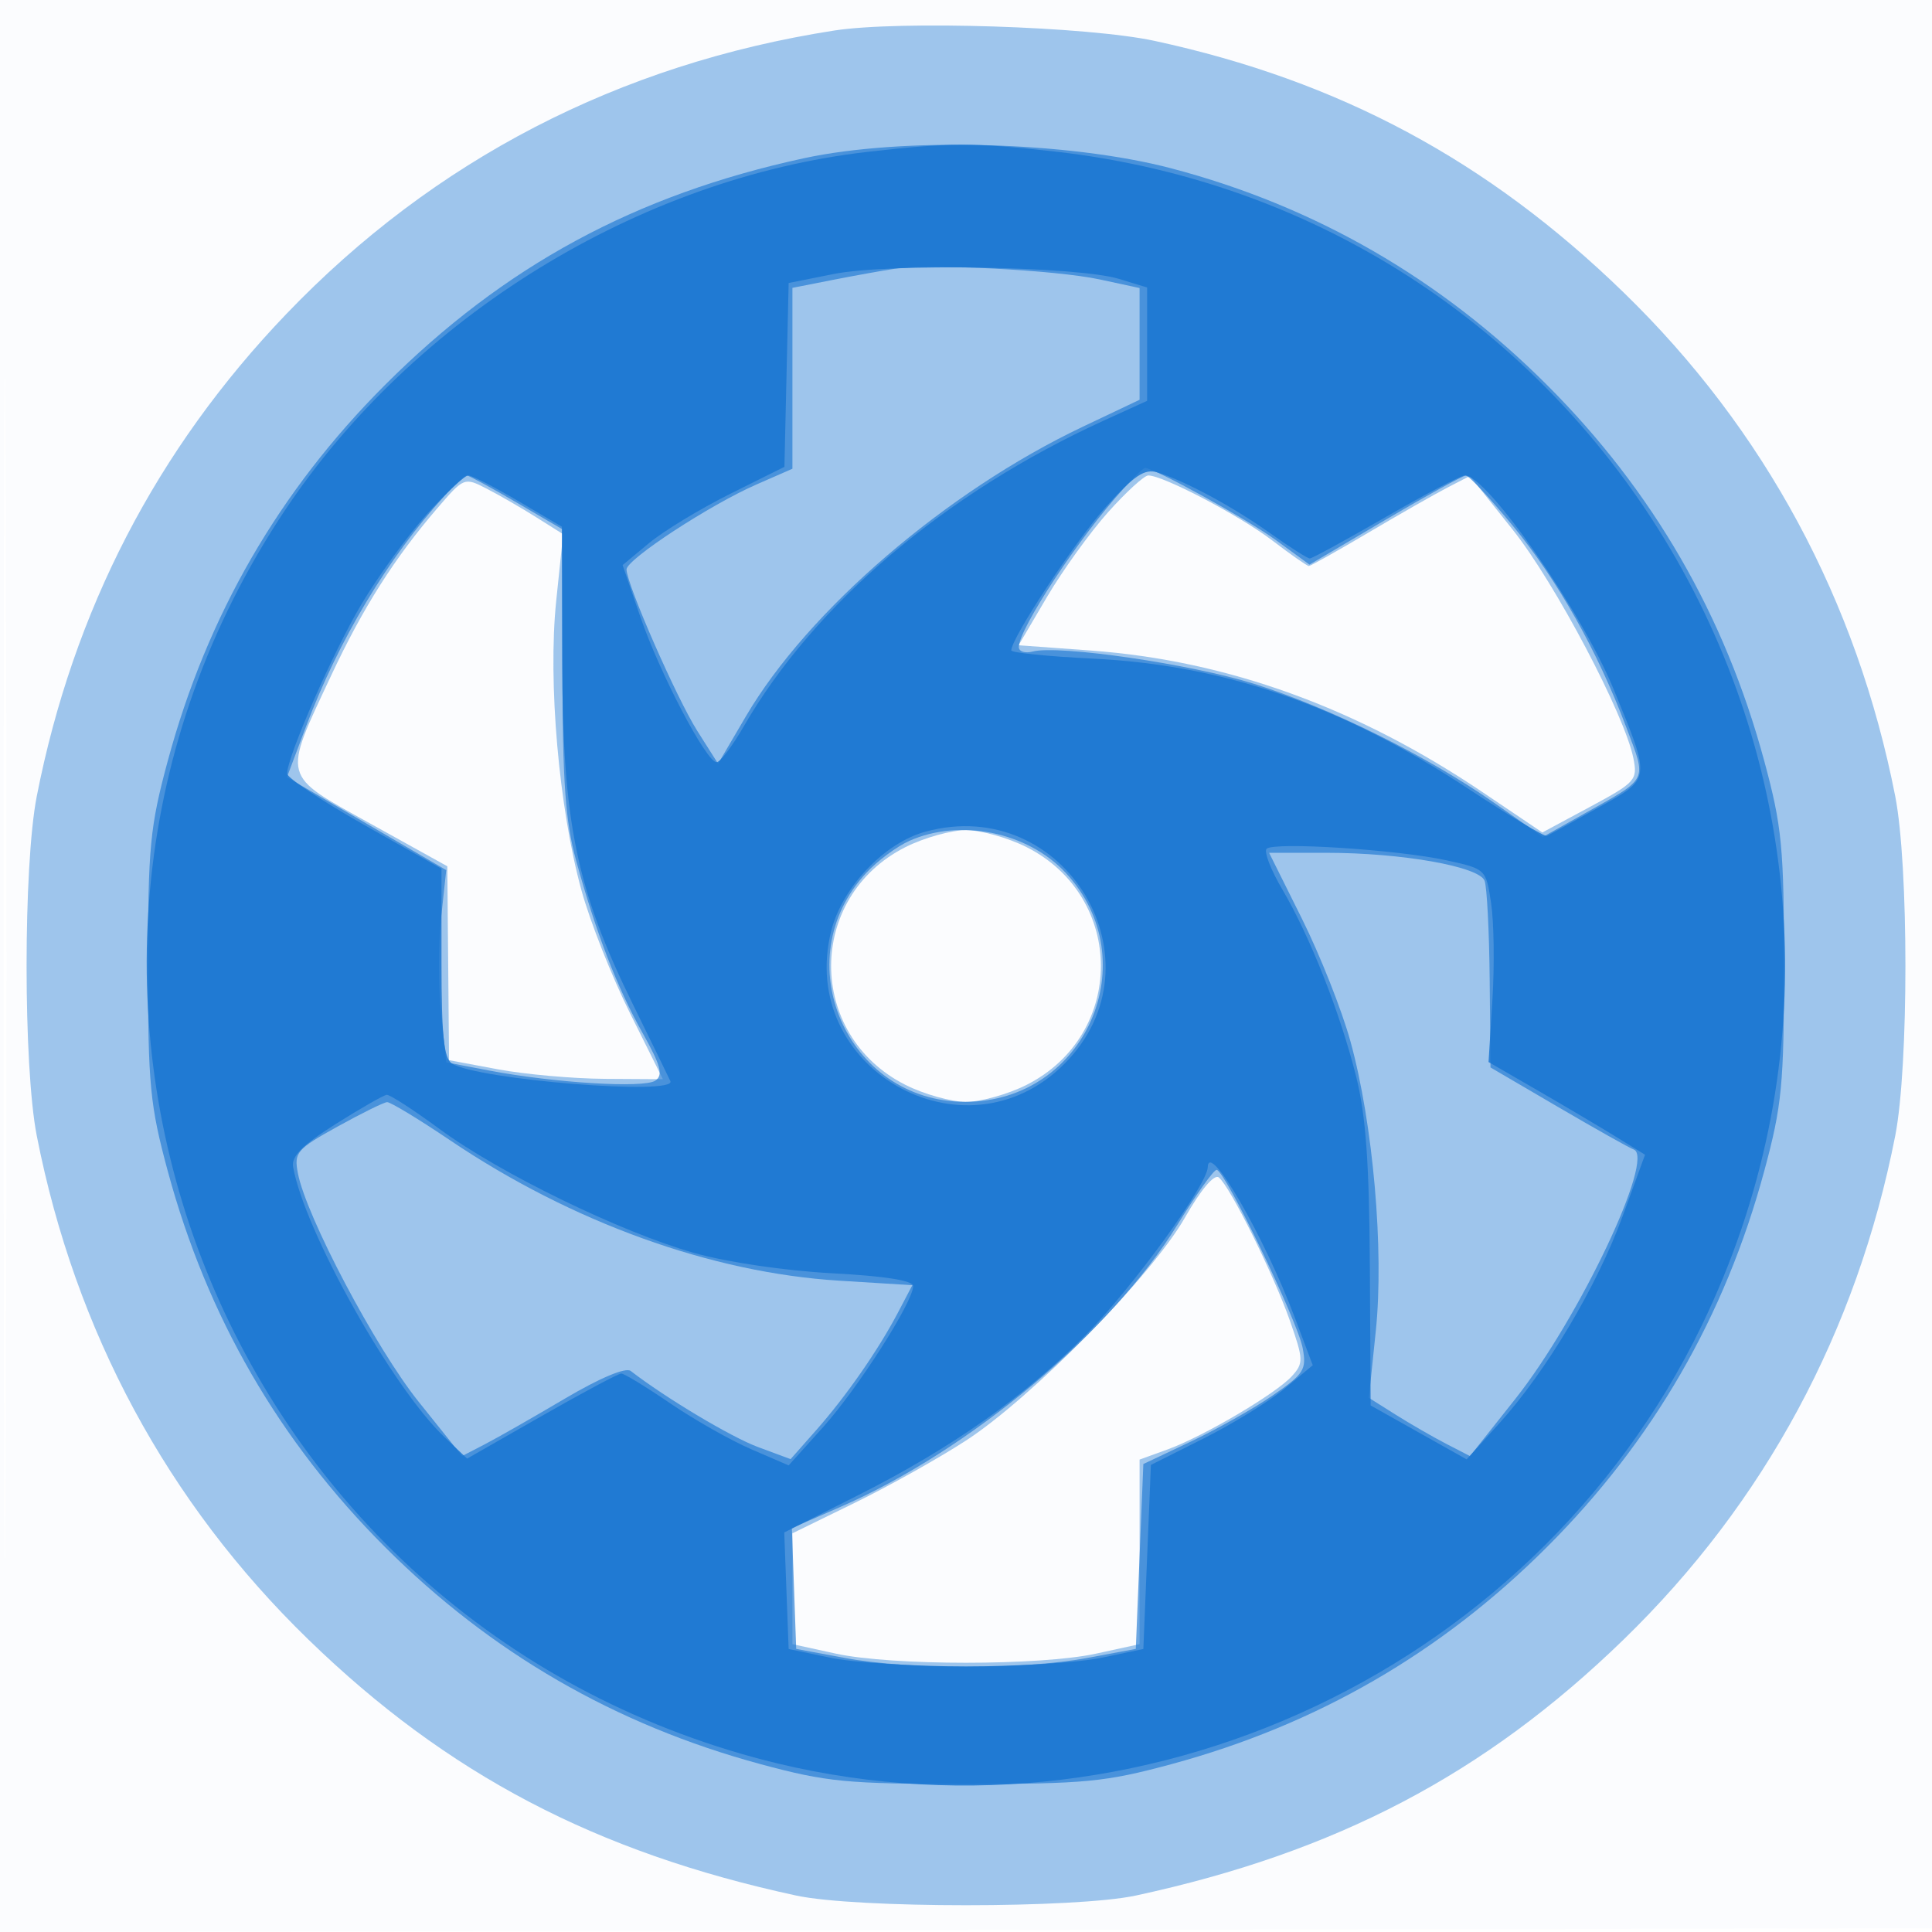
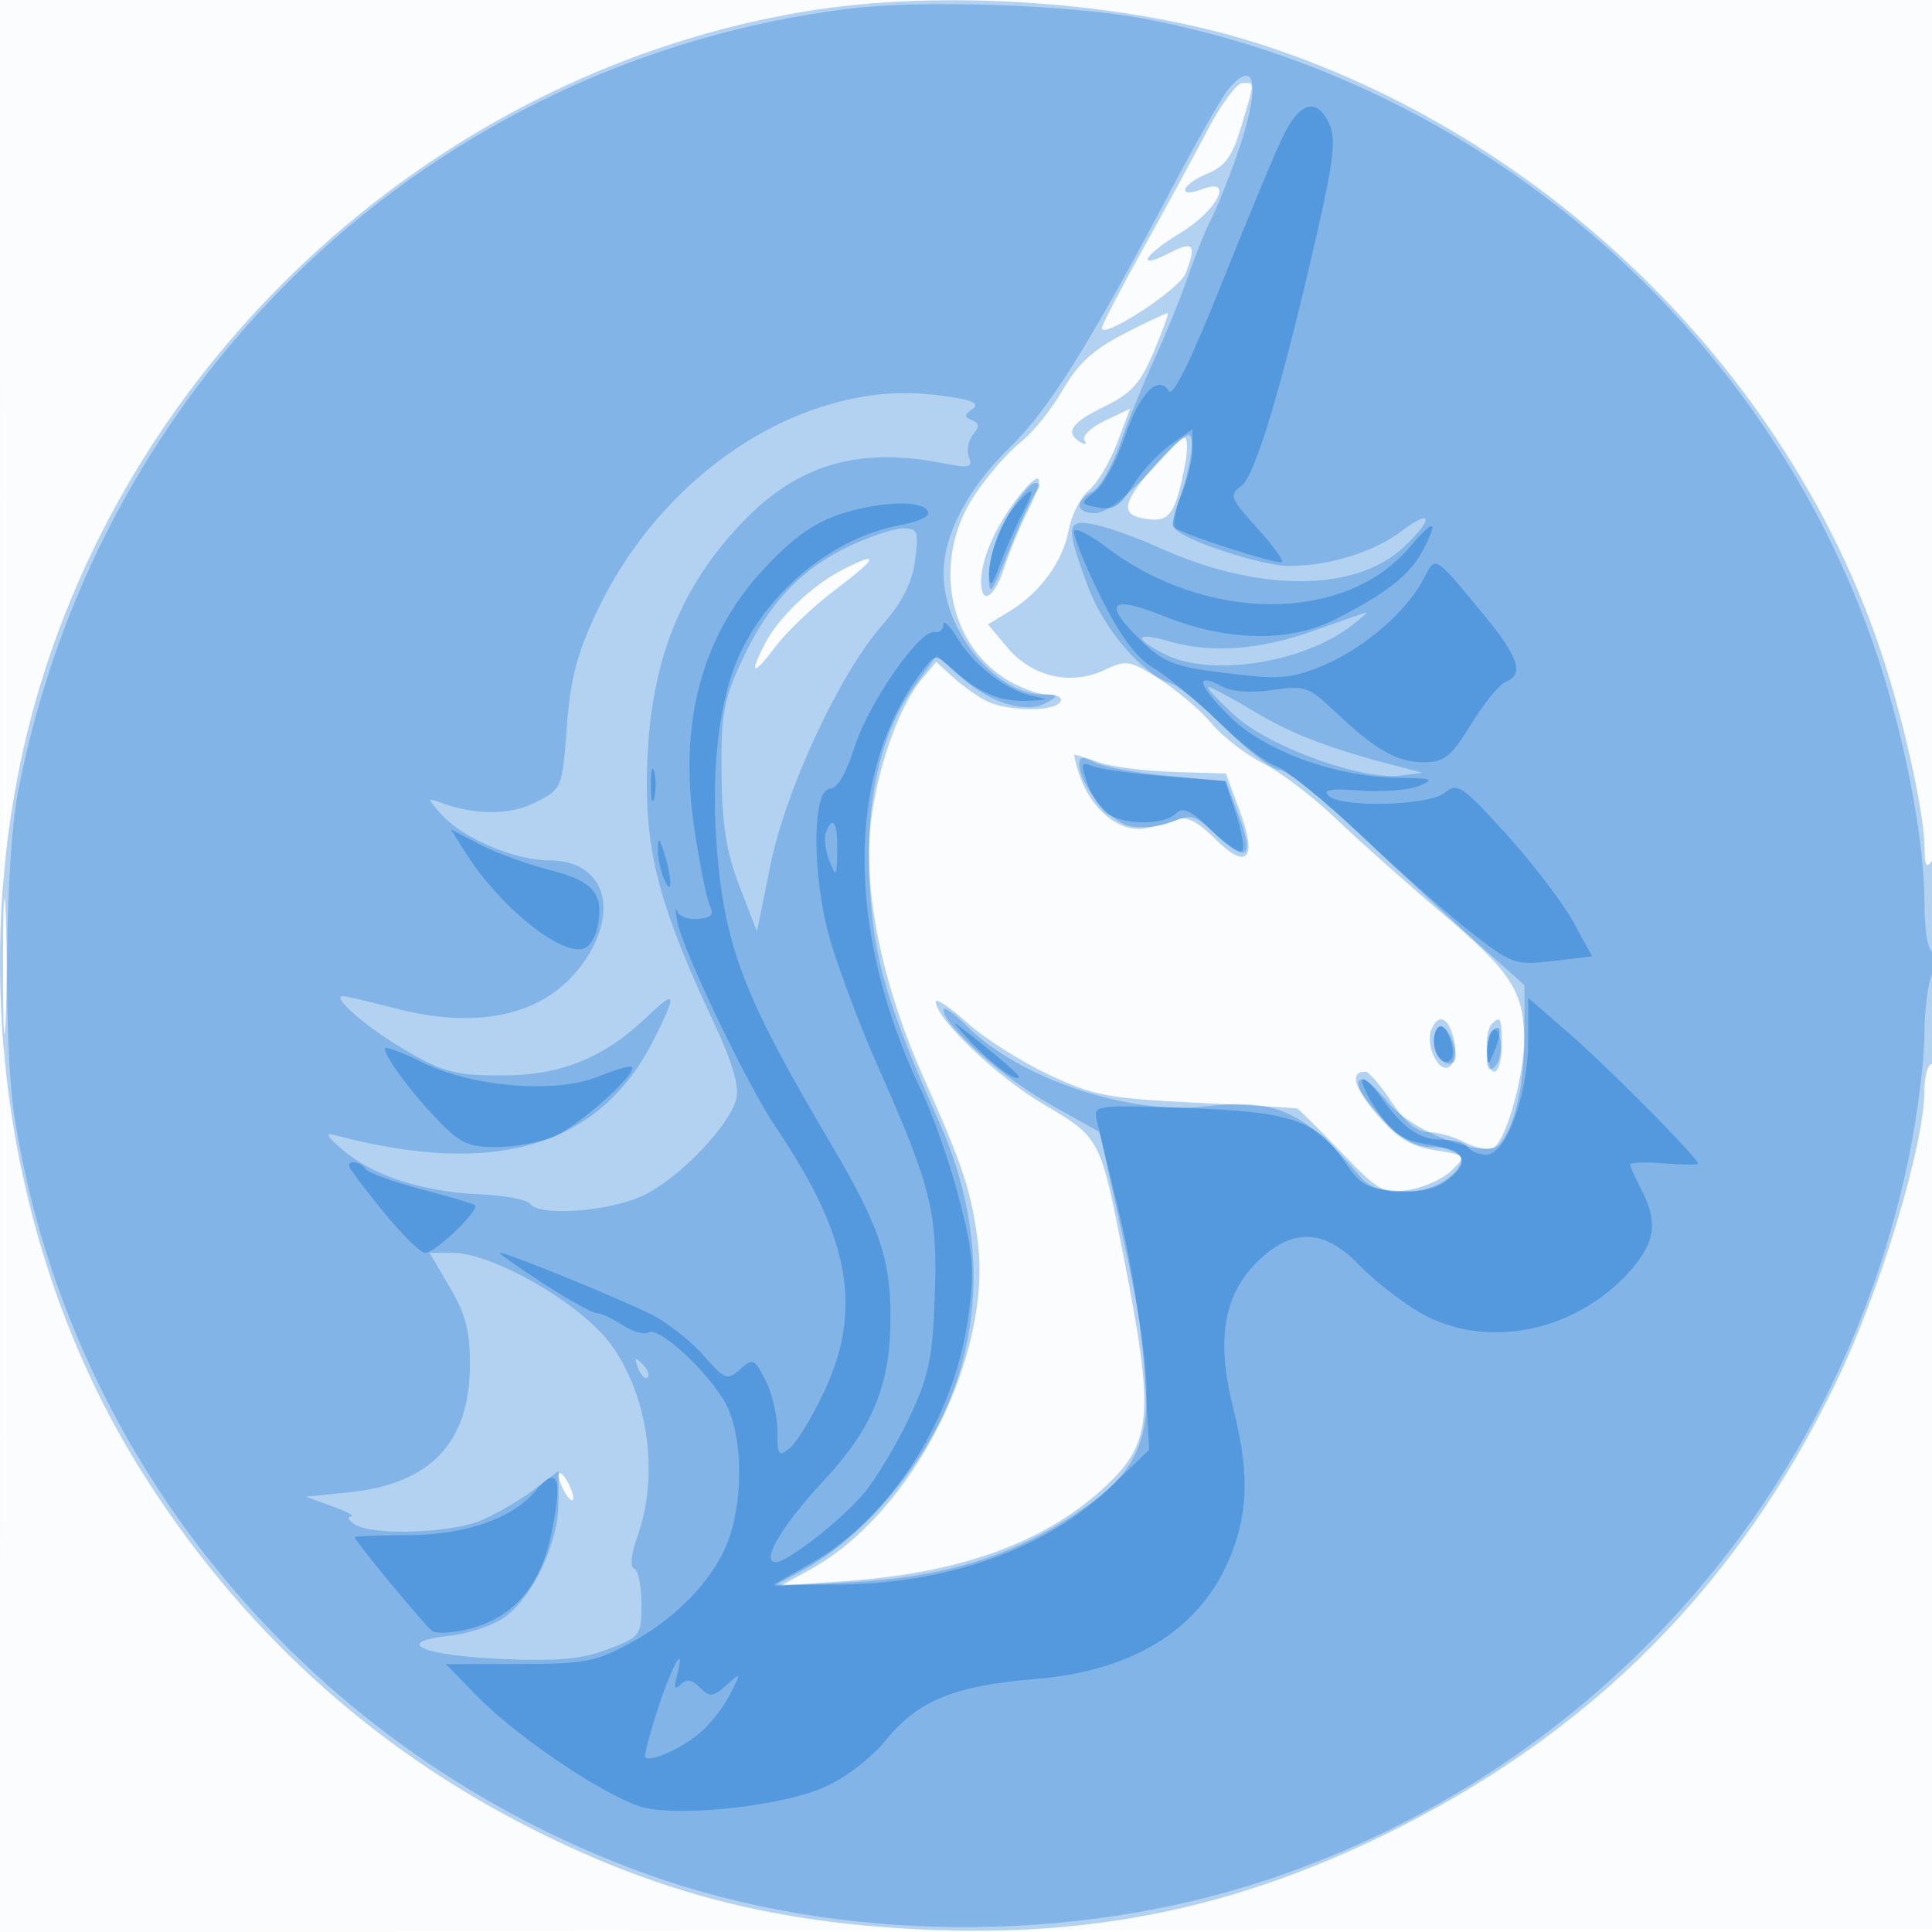
<svg xmlns="http://www.w3.org/2000/svg" width="256" height="256">
-   <path fill-opacity=".016" d="M0 128.004v128.004l128.25-.254 128.25-.254.254-127.75L257.008 0H0v128.004m.485.496c0 70.4.119 99.053.265 63.672.146-35.38.146-92.98 0-128C.604 29.153.485 58.1.485 128.5" fill="#1976D2" fill-rule="evenodd" />
-   <path fill-opacity=".414" d="M110.5 4.051C82.037 8.492 57.508 21.188 37.936 41.608 20.753 59.537 9.701 80.895 4.873 105.5c-1.801 9.181-1.801 35.819 0 45 5.086 25.923 17.318 48.612 35.98 66.739 18.375 17.848 38.091 28.197 64.647 33.931 7.912 1.708 37.088 1.708 45 0 26.556-5.734 46.272-16.083 64.647-33.931 18.662-18.127 30.894-40.816 35.98-66.739 1.801-9.181 1.801-35.819 0-45-5.086-25.923-17.318-48.612-35.98-66.739-18.016-17.5-37.679-28.049-62.147-33.342-8.851-1.915-33.839-2.719-42.5-1.368M57.937 67.355c-5.675 6.602-9.848 13.179-14.046 22.136-6.475 13.818-6.675 13.065 5.205 19.652l10.177 5.643.114 12.846.113 12.847 6.5 1.214c3.575.667 9.951 1.235 14.169 1.26l7.669.047-4.359-8.75c-2.397-4.812-5.289-12.125-6.425-16.25-2.998-10.886-4.465-27.659-3.355-38.358l.919-8.858-3.559-2.242c-1.957-1.233-4.909-2.936-6.559-3.786-2.978-1.534-3.026-1.515-6.563 2.599m88.906.496c-2.389 2.669-6.038 7.731-8.111 11.25l-3.767 6.399 9.58.7c18.028 1.316 35.321 7.575 51.975 18.814l7.848 5.295 6.334-3.404c6.009-3.23 6.304-3.56 5.738-6.405-1.147-5.77-10.374-23.254-15.998-30.312l-5.672-7.12-3.002 1.552c-1.651.854-6.361 3.538-10.467 5.966-4.107 2.428-7.65 4.414-7.875 4.414-.225 0-2.416-1.532-4.869-3.404-4.319-3.297-14.43-8.596-16.402-8.596-.533 0-2.924 2.183-5.312 4.851M119.97 112.25c-13.123 6.629-13.123 24.871 0 31.5 2.45 1.238 6.063 2.25 8.03 2.25 1.967 0 5.58-1.012 8.03-2.25 13.123-6.629 13.123-24.871 0-31.5-2.45-1.237-6.063-2.25-8.03-2.25-1.967 0-5.58 1.013-8.03 2.25M157 161.354c-4.352 7.642-20.272 23.85-29 29.524-3.575 2.325-10.213 6.041-14.75 8.26l-8.25 4.033V217.858l5.75 1.254c7.405 1.615 27.095 1.615 34.5 0l5.75-1.254v-24.456l3.648-1.32c4.794-1.733 14.437-7.412 16.54-9.741 1.553-1.719 1.535-2.204-.269-7.341-2.19-6.233-7.905-17.753-9.416-18.979-.608-.493-2.383 1.609-4.503 5.333" fill="#1976D2" fill-rule="evenodd" />
-   <path fill-opacity=".633" d="M106.5 20.973c-22.292 4.83-39.705 14.257-55.488 30.039-14.029 14.03-23.57 30.536-28.774 49.782-2.363 8.739-2.625 11.45-2.625 27.206s.262 18.467 2.625 27.206c5.204 19.246 14.745 35.752 28.774 49.782 14.03 14.029 30.536 23.57 49.782 28.774 8.739 2.363 11.45 2.625 27.206 2.625s18.467-.262 27.206-2.625c19.246-5.204 35.752-14.745 49.782-28.774 14.029-14.03 23.57-30.536 28.774-49.782 2.363-8.739 2.625-11.45 2.625-27.206s-.262-18.467-2.625-27.206c-5.204-19.246-14.745-35.752-28.774-49.782-14.091-14.09-30.744-23.693-49.782-28.705-13.549-3.567-35.609-4.171-48.706-1.334m12 14.646c-1.65.25-5.362.92-8.25 1.489L105 38.142v23.97l-4.75 2.077c-6.192 2.707-17.255 9.944-17.232 11.273.035 1.995 6.648 17.075 9.379 21.388l2.754 4.349 3.674-6.267c8.243-14.057 26.562-29.805 44.666-38.396L151 52.973V38.166l-5.25-1.133c-5.812-1.255-22.567-2.124-27.25-1.414m30.364 29.131C143.041 71.129 135 83.305 135 85.744c0 .588.826.853 1.835.589 3.458-.904 21.048 1.663 29.357 4.284 10.03 3.165 22.999 9.592 31.774 15.747l6.466 4.535 5.534-3.108c8.572-4.815 8.255-4.157 5.513-11.444-3.799-10.092-9.099-19.497-15.061-26.725-3.004-3.642-5.79-6.614-6.19-6.605-.4.009-5.225 2.667-10.721 5.907l-9.993 5.89-4.507-3.286C165.275 68.808 152.92 62 151.716 62c-.188 0-1.472 1.237-2.852 2.75m-90 1C51.41 73.915 44.842 84.856 40.56 96.241l-2.536 6.741 10.552 6.155 10.552 6.156-.681 6.353c-.374 3.495-.372 9.226.004 12.737l.683 6.383 5.683 1.085c8.602 1.642 20.516 2.366 22.019 1.338 1.068-.73.728-1.998-1.686-6.301-3.395-6.053-6.18-13.281-8.819-22.888-1.413-5.145-1.79-10.397-1.808-25.188L74.5 70.123l-6.088-3.561C65.063 64.603 62.11 63 61.849 63c-.261 0-1.605 1.237-2.985 2.75m61.636 45.667c-1.65.737-4.209 2.632-5.686 4.211-10.782 11.526-2.66 30.372 13.089 30.372 15.938 0 24.142-18.76 13.283-30.373-5.038-5.388-13.972-7.206-20.686-4.21m52.021 10.333c2.397 4.813 5.289 12.125 6.425 16.25 2.998 10.886 4.465 27.659 3.355 38.358l-.919 8.858 3.559 2.242c1.957 1.233 4.972 2.97 6.7 3.861l3.141 1.62 5.984-7.548c8.468-10.679 18.616-32.069 15.696-33.084-.529-.184-5.012-2.704-9.962-5.6l-9-5.265-.109-11.634c-.061-6.398-.364-12.295-.675-13.105-.725-1.891-10.983-3.703-20.967-3.703h-7.587l4.359 8.75M44.704 149.289c-5.391 2.986-5.757 3.417-5.238 6.149 1.091 5.733 10.297 23.167 15.988 30.278l5.776 7.216 3.002-1.552c1.651-.854 6.432-3.58 10.625-6.059 4.62-2.731 8.054-4.175 8.714-3.664 4.628 3.577 13.301 8.762 16.873 10.086l4.316 1.6 3.37-3.816c3.99-4.517 8.242-10.633 10.867-15.629l1.893-3.603-9.695-.598c-16.92-1.046-35.444-7.731-51.57-18.613-4.144-2.796-7.893-5.066-8.33-5.045-.437.022-3.403 1.484-6.591 3.25m111.329 12.97c-8.786 14.244-27.564 29.962-44.73 37.44l-6.376 2.778.286 8.006.287 8.007 6.5 1.208c8.333 1.549 23.668 1.549 32 0l6.5-1.209.5-12.249.5-12.249 6.276-2.966c3.452-1.63 8.335-4.381 10.851-6.113 4.167-2.866 4.523-3.428 3.986-6.28-.682-3.621-10.343-23.636-11.403-23.623-.39.004-2.72 3.267-5.177 7.25" fill="#1976D2" fill-rule="evenodd" />
-   <path fill-opacity=".833" d="M115 20.118C84.682 23.586 54.789 41.994 37.68 67.73-3.021 128.953 27.51 211.9 98.296 232.413c50.062 14.507 104.459-9.792 127.215-56.827C258.3 107.81 214.472 28.41 139.666 20.069c-10.711-1.194-13.857-1.188-24.666.049m-4.5 16.181l-6 1.201-.28 12.178-.28 12.179-7.22 3.599c-3.971 1.98-8.795 4.91-10.72 6.51l-3.5 2.91 2.334 6.812C87.393 89.16 93.598 101 94.954 101c.471 0 2.089-2.137 3.596-4.75 9.336-16.183 26.726-30.955 47.7-40.518l5.75-2.621V38.094l-3.75-1.144c-5.437-1.658-30.556-2.091-37.75-.651m36.061 30.844C142.51 71.649 134 84.546 134 86.18c0 .31 4.838.799 10.75 1.087 17.603.858 33.113 6.239 49.915 17.316 5.371 3.542 10.015 6.322 10.319 6.178.304-.143 3.341-1.819 6.75-3.723 7.107-3.97 7.052-3.561 2.109-15.64C209.616 81.068 197.061 63 194.11 63c-.524 0-5.238 2.475-10.478 5.5-5.239 3.025-9.774 5.5-10.077 5.5-.303 0-2.689-1.521-5.303-3.38-4.927-3.505-11.193-6.882-14.883-8.021-1.702-.526-3.071.388-6.808 4.544m-90.026 1.029c-2.558 2.845-6.464 8.226-8.681 11.958-3.706 6.237-9.746 20.006-9.814 22.37-.016.55 4.581 3.611 10.216 6.803l10.244 5.802v12.483c0 9.611.322 12.681 1.398 13.348 3.467 2.146 29.807 4.253 28.929 2.314-.187-.412-2.439-5.025-5.004-10.25-7.445-15.161-9.276-24.064-9.326-45.352l-.043-17.851-5.771-3.399C65.508 64.529 62.522 63 62.048 63c-.474 0-2.955 2.328-5.513 5.172m66.085 42.031c-5.429 1.479-11.024 7.375-12.478 13.148C105.571 141.503 127.79 154.21 141 141c13.493-13.493.151-35.847-18.38-30.797m45.208 2.27c-.369.387.572 2.813 2.091 5.39 3.672 6.227 7.668 16.356 9.778 24.784 1.284 5.128 1.741 11.474 1.817 25.216l.102 18.364 6.362 3.573 6.361 3.573 4.296-4.745c6.263-6.918 12.985-18.203 16.375-27.493l2.965-8.125-3.737-2.311c-2.056-1.271-6.722-4.035-10.369-6.143l-6.63-3.832.513-8.233c.283-4.528.206-10.283-.17-12.79-.68-4.54-.702-4.561-5.882-5.699-6.478-1.422-22.966-2.478-23.872-1.529M44.5 148.928c-4.405 2.781-5.911 4.291-5.665 5.68 1.497 8.459 13.101 29.194 20.024 35.778l3.035 2.886 9.868-5.636c5.427-3.1 10.181-5.636 10.564-5.636.383 0 3.299 1.776 6.479 3.947 3.181 2.171 8.013 4.91 10.739 6.086l4.956 2.139 4.54-5.042c4.589-5.096 11.96-16.631 11.96-18.716 0-.736-3.755-1.33-10.75-1.701-6.206-.33-13.92-1.465-18.25-2.686-9.699-2.736-25.808-10.574-33.753-16.423-3.439-2.532-6.589-4.572-7-4.534-.411.039-3.447 1.775-6.747 3.858m115.533 5.738c-.066 2.336-10.026 16.03-16.166 22.227-8.065 8.141-17.827 15.013-30.159 21.23l-9.791 4.937.291 7.72.292 7.72 5.5 1.154c3.025.634 11.125 1.153 18 1.153s14.975-.519 18-1.153l5.5-1.154.5-12.195.5-12.195 7-3.515c3.85-1.934 8.675-4.906 10.723-6.605l3.722-3.09-2.347-6.236c-4.096-10.882-11.461-23.619-11.565-19.998" fill="#1976D2" fill-rule="evenodd" />
+   <path fill="#1976D2" fill-opacity=".016" fill-rule="evenodd" d="M0 128.004v128.004l128.25-.254 128.25-.254.254-127.75L257.008 0H0v128.004m.485.496c0 70.4.119 99.053.265 63.672.146-35.38.146-92.98 0-128C.604 29.153.485 58.1.485 128.5" />
+   <path fill="#1976D2" fill-opacity=".319" fill-rule="evenodd" d="M106.437 1.559C59.822 9.395 19.956 44.242 5.692 89.619-5.18 124.208-.25 164.47 18.553 194.637c12.979 20.825 30.572 36.957 52.122 47.794 16.905 8.501 32.038 12.364 51.93 13.255 22.249.996 41.075-2.901 60.935-12.615 27.127-13.267 46.545-32.699 59.648-59.688C249.116 171.171 255 151.75 255 144.393c0-1.866.45-3.393 1-3.393.621 0 .994-5.406.985-14.25-.011-9.57-.334-13.757-.985-12.75-.738 1.142-.973.739-.985-1.685-.019-4.106-2.325-14.953-5.031-23.667-11.898-38.319-44.634-70.759-83.812-83.052-17.394-5.457-41.567-7.091-59.735-4.037m53.564 15.691c-1.803 3.438-5.691 10.592-8.64 15.9-2.948 5.307-5.361 9.948-5.361 10.312 0 1.593 10.302-5.126 11.107-7.244 1.458-3.834 1.055-4.353-2.107-2.718-4.576 2.366-3.512.349 1.38-2.617 4.899-2.97 7.198-7.433 3.009-5.841-3.493 1.328-2.926-.577.608-2.041 2.373-.983 3.31-2.294 4.5-6.303 1.815-6.111 1.804-5.698.142-5.698-.748 0-2.835 2.813-4.638 6.25M149 44.194c-4.146 2.134-6.162 3.979-8.189 7.496-1.479 2.565-4.024 5.708-5.654 6.984-1.631 1.277-4.358 4.424-6.061 6.995-5.413 8.172-3.693 19.054 3.802 24.061 1.869 1.249 4.483 2.27 5.809 2.27 1.353 0 2.14.439 1.793 1-.834 1.349-7.108 1.269-9.816-.125-1.201-.619-3.183-2.035-4.405-3.147l-2.221-2.022-2.006 2.397c-3.101 3.706-6.153 12.715-6.76 19.956-.758 9.038 1.833 20.969 7.123 32.803 5.143 11.507 6.306 15.029 7.144 21.642 1.93 15.241-8.664 36.009-22.162 43.444l-3.897 2.146 8.5-.588c14.997-1.037 26.111-4.997 33.98-12.107 6.757-6.104 7.08-9.552 2.901-30.899-3.079-15.727-3.11-15.785-10.556-20.14C132.2 142.778 124 134.983 124 132.743c0-.537 1.857.702 4.127 2.752 2.269 2.051 7.107 5.135 10.75 6.855 5.993 2.829 7.86 3.187 19.623 3.768 7.15.352 13.171.695 13.379.762.208.066 2.811 2.651 5.784 5.745 5.071 5.278 5.631 5.589 9.061 5.032 2.011-.326 4.552-1.489 5.648-2.584 1.988-1.988 1.985-1.992-2.227-2.666-3.248-.519-5.007-1.596-7.651-4.685-3.125-3.651-3.693-5.722-1.568-5.722.445 0 1.999 1.8 3.455 4 1.773 2.678 3.386 4.002 4.883 4.006 1.23.004 3.421.625 4.87 1.381 1.449.756 3.159 1.05 3.8.654 1.675-1.035 4.074-9.655 4.021-14.45-.069-6.282-1.756-8.846-10.955-16.652-4.675-3.967-10.975-9.581-14-12.475-3.025-2.893-7.356-6.187-9.624-7.319-2.269-1.131-5.345-3.507-6.836-5.28-1.491-1.772-4.601-4.42-6.91-5.885-3.954-2.507-4.381-2.577-7.309-1.19-4.407 2.087-9.566.896-12.808-2.956l-2.607-3.099 2.886-1.755c4.064-2.471 7.041-6.574 7.833-10.793.372-1.986 1.564-4.329 2.649-5.207 1.084-.878 2.759-3.674 3.723-6.212l1.752-4.616-3.332 1.589c-1.832.874-3.056 2.034-2.72 2.578.343.555.104.676-.542.276-2.092-1.292-1.214-2.593 3.201-4.737 3.54-1.72 4.756-3.063 6.489-7.165 1.173-2.777 2.025-5.112 1.894-5.189-.131-.077-2.714 1.133-5.739 2.69m3.561 18.006c-4.017 4.693-4.098 6.158-.362 6.604 2.787.333 3.557-.802 4.792-7.054.407-2.062.386-3.75-.047-3.75-.434 0-2.406 1.89-4.383 4.2m-17.891 3.989c-2.842 3.726-4.67 7.983-4.67 10.876 0 3.222 1.768 2.173 3.058-1.815.667-2.062 2.083-5.481 3.147-7.597 2.494-4.959 1.704-5.712-1.535-1.464m-23.17 9.38c-3.906 2.028-8.316 6.238-10.089 9.631-2.23 4.269-1.653 4.479 1.339.487 1.513-2.017 5.158-5.472 8.1-7.678 5.559-4.165 5.813-5.119.65-2.44m31.607 27.308c1.558 4.469 5.279 7.452 8.587 6.886 1.543-.264 3.534-.794 4.423-1.178 1.091-.47 2.658.343 4.812 2.497 4.332 4.333 5.731 2.791 3.331-3.673l-1.822-4.909-6.891-.212c-3.791-.117-8.231-.68-9.869-1.25-1.637-.571-3.111-1.038-3.275-1.038-.165 0 .152 1.295.704 2.877M.397 128c0 7.975.156 11.238.346 7.25.189-3.988.189-10.513 0-14.5-.19-3.987-.346-.725-.346 7.25m189.214 8.572c-.332.865-.114 2.489.485 3.608 1.479 2.764 3.368.804 2.512-2.607-.728-2.899-2.094-3.355-2.997-1.001m8.056-.905c-1.054 1.053-.776 6.333.333 6.333.55 0 1-1.575 1-3.5 0-3.597-.182-3.984-1.333-2.833M74.031 195.5c0 .55.436 1.675.969 2.5.533.825.969 1.05.969.5s-.436-1.675-.969-2.5c-.533-.825-.969-1.05-.969-.5" />
+   <path fill="#1976D2" fill-opacity=".315" fill-rule="evenodd" d="M112.5 1.15C57.228 8.032 13.056 49.69 2.379 105c-1.713 8.874-1.959 33.61-.43 43.182 7.318 45.809 39.475 84.242 83.817 100.176 25.315 9.096 56.434 9.339 82.391.643 43.498-14.573 75.661-50.944 84.827-95.924 1.109-5.44 2.016-12.663 2.016-16.05 0-3.387.515-7.12 1.143-8.295.858-1.603.858-2.232 0-2.518-.696-.232-1.143-2.844-1.143-6.687 0-7.694-2.29-20.176-5.657-30.834-13.863-43.886-51.918-77.487-97.616-86.192C141.861.622 122.183-.056 112.5 1.15m50.311 10.6c-.824.963-4.345 7.15-7.825 13.75-10.659 20.22-16.034 28.793-21.184 33.792-5.513 5.351-8.747 11.481-8.78 16.642-.048 7.534 6.853 16.017 13.096 16.096 2.132.028 2.195.14.594 1.071-2.607 1.518-7.372.136-11.237-3.257l-3.376-2.964-2.937 4.055c-4.512 6.228-6.536 15.185-5.938 26.277.531 9.857 2.308 15.907 9.298 31.651 6.747 15.196 5.832 31.195-2.513 43.916-4.426 6.747-9.959 12.175-15.509 15.216l-4 2.191 10-.515c12.142-.626 20.94-3.217 29.324-8.636 11.812-7.634 12.521-12.474 6.049-41.288l-2.191-9.753-6.447-3.605C133.057 142.934 125 135.81 125 133.802c0-.525 1.407.451 3.126 2.17 6.939 6.939 21.482 11.82 31.656 10.624 9.326-1.096 13.096.643 20.612 9.51 2.092 2.467 8.296 2.472 11.5.009 2.954-2.271 2.019-4.115-2.085-4.115-2.228 0-3.999-.982-6.441-3.571-3.186-3.378-4.202-5.429-2.691-5.429.373 0 1.869 1.428 3.326 3.172 3.206 3.841 12.803 7.47 14.616 5.527 2.052-2.2 3.381-7.93 3.381-14.581v-6.583l-6.18-5.517c-3.4-3.035-10.334-9.455-15.41-14.268-5.076-4.813-9.975-8.75-10.885-8.75-.91 0-4.1-2.444-7.087-5.432-2.987-2.987-6.249-5.691-7.248-6.008-3.809-1.209-8.902-7.141-11.031-12.848-3.026-8.11-2.902-9.033 1.091-8.16 1.787.391 5.5 1.731 8.25 2.978 13.305 6.033 26.228 5.979 32.612-.137 3.903-3.74 3.666-5.082-.362-2.042-3.731 2.816-9.595 4.635-14.963 4.643-3.399.006-13.303-3.183-15-4.829-.393-.381-.075-2.486.706-4.678.78-2.193 1.419-5.112 1.418-6.487-.001-2.259-.513-1.945-5.309 3.25-3.292 3.567-6.123 5.75-7.455 5.75-2.601 0-2.807-1.576-.376-2.877.974-.522 2.608-3.35 3.632-6.286 1.023-2.935 3.095-8.037 4.604-11.337 1.508-3.3 3.516-8.25 4.462-11 .945-2.75 2.309-6.125 3.031-7.5.721-1.375 2.254-5.184 3.406-8.465 3.136-8.933 2.614-13.116-1.095-8.785m-54.049 42.192C96.478 57.869 85.26 68.065 79.196 80.813c-2.747 5.776-3.606 9.035-4.087 15.5-.604 8.125-.635 8.201-4.109 9.984-3.395 1.742-7.959 1.755-12.663.036-1.755-.642-1.753-.576.045 1.472C61.21 111.027 68.11 114 72.759 114c6.896 0 9.317 5.905 5.17 12.614-4.706 7.615-13.732 10.083-25.573 6.991-3.38-.883-6.487-1.605-6.905-1.605-1.702 0 3.268 4.267 8.483 7.282 4.821 2.787 6.502 3.218 12.566 3.218 7.848 0 13.504-2.287 19.25-7.783 3.894-3.726 4.029-3.187.797 3.19-7.102 14.016-20.958 18.144-42.047 12.527-1.517-.404-1.275.082 1 2.013 3.942 3.345 10.582 5.484 18 5.799 3.3.14 6.322.704 6.715 1.254 1.276 1.785 11.022.992 15.353-1.25 4.778-2.472 11.12-9.16 11.996-12.649.424-1.689-.525-4.879-3.058-10.275-6.849-14.593-8.856-21.854-8.796-31.826.088-14.657 3.884-25.019 12.505-34.134 7.337-7.758 15.403-10.195 26.538-8.02 3.685.72 4.17.617 3.638-.77-.338-.881-.096-2.227.539-2.991.88-1.062.848-1.514-.138-1.912-1.046-.422-1.04-.698.035-1.454.954-.67.25-1.11-2.5-1.565-6.275-1.036-11.49-.654-17.565 1.288m24.78 14.396c-1.412 2.409-2.529 5.855-2.514 7.75.026 3.116.255 2.848 2.637-3.088 1.435-3.575 3.052-7.062 3.594-7.75.66-.837.629-1.25-.094-1.25-.595 0-2.225 1.952-3.623 4.338M112.5 72.387c-6.408 3.035-10.682 7.588-14.185 15.113-2.439 5.239-2.782 7.142-2.707 15 .065 6.854.635 10.422 2.39 14.962l2.305 5.962 1.748-8.636c2.059-10.172 9.164-25.468 14.84-31.948 2.677-3.057 3.966-5.596 4.36-8.59.507-3.86.361-4.249-1.596-4.24-1.185.005-4.405 1.075-7.155 2.377M174 83.605c-6.991 2.5-13.465 2.983-18.94 1.412-4.588-1.316-5.014-.567-.903 1.585 6.08 3.182 18.367 1.345 24.971-3.733 1.305-1.004 2.147-1.771 1.872-1.706-.275.065-3.425 1.164-7 2.442m-10.303 11.274c4.594 4.158 16.92 8.572 22.016 7.885l2.787-.375-3-.775c-9.175-2.367-14.226-4.282-19.197-7.275-3.05-1.836-5.828-3.321-6.174-3.298-.346.023 1.259 1.75 3.568 3.838m-20.693 6.336c.007 2.666 3.902 7.545 6.555 8.21 1.534.386 4.027.161 5.643-.509 2.609-1.08 3.166-.938 5.651 1.443 4.286 4.106 5.396 3.407 3.35-2.109l-1.762-4.75-7.693-.7c-4.232-.385-8.606-1.189-9.721-1.785-1.547-.829-2.026-.781-2.023.2M190 137.941c0 1.962 1.691 3.702 2.658 2.734.785-.785-.65-4.675-1.725-4.675-.513 0-.933.873-.933 1.941m7.75-1.369c-.412.419-.75 1.901-.75 3.295 0 1.82.305 2.228 1.085 1.448.596-.596.934-2.079.75-3.295-.184-1.215-.673-1.867-1.085-1.448M59.618 170.611c2.133 3.64 2.691 5.844 2.647 10.462-.095 10.17-5.279 15.557-16.036 16.667l-5.707.589 3.489 1.259c1.919.693 3.039 1.301 2.489 1.351-.55.05-.325.528.5 1.061 2.323 1.501 12.65 1.173 16.728-.531 2.016-.842 5.151-2.665 6.968-4.051l3.304-2.52v4.339c0 5.17-3.398 12.344-7.136 15.064-1.449 1.056-4.74 2.156-7.313 2.446-7.655.863-3.684 2.611 6.992 3.078 7.347.321 10.558.026 13.996-1.287 4.333-1.655 4.461-1.828 4.461-6.037 0-2.384-.437-4.484-.971-4.668-.584-.2-.402-1.928.456-4.333 2.889-8.095 1.393-18.689-3.591-25.43C76.907 172.678 65.298 166 59.911 166h-2.995l2.702 4.611m24.946 10.682c.376.986.935 1.541 1.243 1.233.308-.307.001-1.114-.683-1.793-.988-.98-1.102-.865-.56.56" />
+   <path fill="#1976D2" fill-opacity=".428" fill-rule="evenodd" d="M170.158 17.75c-1.035 2.063-4.713 10.864-8.174 19.56-4.107 10.319-6.576 15.355-7.11 14.5-1.42-2.276-3.892.322-5.869 6.169-1.019 3.014-2.775 6.226-3.902 7.139-2.044 1.655-2.043 1.66.428 2.133 1.98.378 2.891-.197 4.543-2.871 1.137-1.839 3.385-4.283 4.997-5.43L158 56.864v2.6c0 1.43-.681 4.23-1.513 6.222-.832 1.991-1.277 3.857-.989 4.145.867.867 13.927 5.078 14.371 4.634.226-.227-1.29-2.296-3.371-4.598-3.507-3.883-3.653-4.28-2.011-5.481 1.857-1.358 5.428-13.315 10.117-33.876 2.112-9.263 2.428-12.143 1.547-14.078-1.591-3.492-3.825-3.001-5.993 1.318m-35.433 49.002c-2.02 2.232-3.745 6.747-3.655 9.563.053 1.615.416 1.247 1.394-1.409.728-1.977 2.058-5.014 2.955-6.75 1.839-3.556 1.632-3.975-.694-1.404m-19.399.374c-5.925 1.056-9.312 3.05-14.217 8.372-8.167 8.86-11.208 20.332-9.101 34.34.716 4.764 1.647 9.354 2.069 10.2.572 1.148.17 1.588-1.585 1.733-1.294.107-2.543-.36-2.776-1.038-.233-.678-.232-.108.004 1.267.634 3.702 9.27 21.744 13.163 27.499 9.768 14.438 11.482 24.003 6.275 35.001-1.563 3.3-3.588 6.618-4.5 7.372-1.492 1.236-1.658 1.006-1.658-2.299 0-2.02-.707-5.04-1.572-6.712-1.47-2.843-1.689-2.935-3.367-1.417-1.676 1.518-1.994 1.397-4.84-1.845-1.675-1.908-4.773-4.344-6.883-5.413C82.277 172.129 67.252 166 66.269 166c-.318 0 2.206 1.8 5.61 4 3.404 2.2 6.639 4 7.19 4 .551 0 2.091.714 3.422 1.586 1.332.873 2.873 1.307 3.425.966 1.499-.926 8.986 6.277 10.641 10.238 1.741 4.169 1.861 11.082.282 16.352-1.593 5.319-6.589 10.852-12.98 14.378-4.895 2.7-6.199 2.957-15.07 2.968l-9.712.012 4.212 4.31c5.641 5.775 18.095 13.984 22.453 14.801 5.558 1.043 17.881-.393 23.271-2.712 3.011-1.295 6.299-3.794 8.456-6.426 4.242-5.177 9.029-7.112 19.795-8.004 13.554-1.122 22.585-7.12 26.216-17.413 1.948-5.52 1.922-10.546-.097-18.58-2.226-8.863-1.265-14.794 3.107-19.166 4.646-4.646 8.916-4.56 13.564.275 1.895 1.972 5.471 4.784 7.946 6.25 8.83 5.229 21.195 2.664 28.395-5.892 2.962-3.521 3.247-6.189 1.099-10.307-.822-1.576-1.494-3.083-1.494-3.351 0-.268 2.025-.325 4.5-.128 2.475.196 4.5.208 4.5.026 0-.735-11.853-12.711-17-17.176l-5.5-4.772v5.633c0 7.107-2.929 15.132-5.524 15.132-1.022 0-2.136-.45-2.476-1-.34-.55-1.941-1-3.559-1-2.956 0-5.143-1.594-8.229-6-.916-1.309-1.889-2.156-2.163-1.883-.273.273.631 2.156 2.009 4.183 1.962 2.887 3.37 3.825 6.496 4.325 5.026.803 5.907 2.179 2.935 4.585-1.687 1.366-3.581 1.804-6.876 1.588-3.932-.258-4.863-.771-6.892-3.798-3.725-5.556-7.084-6.704-21.051-7.188-12.037-.417-12.318-.378-11.846 1.631.266 1.131 1.686 7.007 3.155 13.057 1.469 6.05 2.924 15.411 3.232 20.803l.561 9.802-4.981 4.802c-8.71 8.395-21.839 13.059-36.791 13.069l-8 .005 5.115-2.933c10.414-5.973 18.765-19.016 20.645-32.245.906-6.376.767-8.369-1.101-15.703-1.176-4.62-3.446-11.145-5.044-14.5-10.202-21.415-10.067-42.764.354-56.031 1.495-1.904 1.549-1.902 3.774.125 3.425 3.12 6.285 4.32 9.941 4.17 2.739-.113 2.883-.217.829-.601-3.474-.649-7.865-3.972-10.108-7.652-1.044-1.711-1.899-2.548-1.901-1.861-.002.688-.52 1.138-1.15 1-1.93-.421-8.789 9.426-10.623 15.25-1.086 3.453-2.289 5.5-3.231 5.5-2.192 0-2.463 9.69-.506 18.143.873 3.771 4.043 12.391 7.044 19.156 6.935 15.627 7.738 18.965 7.311 30.373-.297 7.925-.814 10.306-3.44 15.828-1.699 3.575-4.383 8.029-5.963 9.899-3.025 3.577-10.104 9.101-11.663 9.101-2.025 0 .801-4.833 6.225-10.649 6.663-7.144 8.992-12.818 8.992-21.903 0-7.689-1.517-12.067-7.955-22.968-11.251-19.049-13.837-25.61-14.966-37.98-.993-10.882.107-20.789 2.989-26.921 4.025-8.563 12.585-15.429 21.182-16.989 2.063-.374 3.75-1.058 3.75-1.519 0-1.351-3.188-1.744-7.674-.945m71.42 5.421c-8.557 10.056-26.969 10.012-40.219-.095-1.97-1.502-3.84-2.472-4.156-2.156-.316.315 1.159 4.091 3.277 8.389 2.754 5.587 4.802 8.385 7.182 9.815 1.832 1.1 5.71 4.314 8.619 7.141 2.91 2.828 6.361 5.48 7.67 5.894 1.31.414 6.506 4.654 11.548 9.423 5.041 4.769 11.594 10.543 14.56 12.832 5.149 3.972 5.629 4.133 10.571 3.548l5.177-.614-2.532-4.612c-1.393-2.537-5.379-7.753-8.859-11.592-5.802-6.402-6.473-6.857-8.109-5.5-2.116 1.757-13.8 2.055-15.46.395-.78-.78.4-.968 4.2-.667 2.907.23 6.41-.041 7.785-.602 2.184-.89 1.849-1.027-2.645-1.083-8.386-.103-17.845-3.553-22.496-8.204-4.182-4.182-4.57-5.845-.907-3.884 1.306.698 3.873.874 6.665.455 4.233-.635 4.791-.445 8.212 2.795 5.454 5.164 8.26 6.775 11.808 6.775 2.756 0 3.614-.687 6.29-5.036 1.705-2.77 3.768-5.294 4.586-5.607 2.459-.944 1.712-3.308-2.759-8.718-6.829-8.267-6.484-8.058-8.127-4.919-2.223 4.244-7.601 8.945-12.921 11.295-3.855 1.703-5.914 1.995-10.5 1.489-9.494-1.046-10.802-1.48-14.066-4.671-5.103-4.99-4.062-6.054 3.11-3.179 8.398 3.366 16.64 3.505 22.75.384 6.862-3.506 9.879-5.903 11.589-9.21 2.107-4.075 1.469-4.173-1.843-.281M86.232 104c0 1.925.206 2.713.457 1.75.252-.963.252-2.537 0-3.5-.251-.963-.457-.175-.457 1.75m57.89-.079c.599 1.717 1.911 3.562 2.917 4.1 2.52 1.348 7.312 1.228 8.759-.219.931-.931 1.976-.444 4.685 2.182 1.918 1.858 3.766 3.101 4.106 2.76.341-.34-.026-2.56-.815-4.931l-1.434-4.313-7.92-.638c-4.356-.35-8.7-.958-9.653-1.35-1.549-.637-1.618-.382-.645 2.409m-34.689 6.394c-.278.724-.067 2.411.468 3.75.895 2.243.977 2.139 1.036-1.315.064-3.795-.582-4.84-1.504-2.435m-47.72 2.701c4.571 7.219 12.753 13.787 15.745 12.638.703-.269 1.484-1.57 1.736-2.891.836-4.371-.525-5.992-6.261-7.453-2.988-.761-7.18-2.291-9.314-3.399l-3.882-2.016 1.976 3.121m25.457-.516c-.016 1.1.357 2.9.83 4 1.095 2.548 1.095-.081 0-3.5-.644-2.01-.806-2.108-.83-.5m41.33 25.406c2.758 3.003 6.5 5.737 6.5 4.75 0-.228-2.137-2.125-4.75-4.216-4.574-3.66-4.639-3.68-1.75-.534m61.5.035c0 1.99 1.304 3.422 2.252 2.474.784-.784-.341-4.415-1.369-4.415-.485 0-.883.873-.883 1.941m7.667-1.274c-.367.366-.638 1.604-.604 2.75.059 1.915.141 1.89 1.022-.312.979-2.448.776-3.633-.418-2.438M51 138.93c0 1.111 3.209 5.475 6.852 9.32 3.041 3.209 4.179 3.75 7.883 3.75 2.381 0 5.825-.625 7.652-1.388 3.253-1.36 11.149-8.409 10.333-9.225-.227-.227-2.167.32-4.311 1.216-5.608 2.343-16.719 1.488-23.356-1.797-2.779-1.375-5.053-2.219-5.053-1.876m-4.328 16.32C51.121 161.318 55.35 166 56.38 166c1.323 0 7.272-5.742 6.547-6.32-.235-.187-3.47-1.143-7.189-2.124-3.718-.982-7.007-2.183-7.309-2.67-.301-.487-1.026-.886-1.61-.886-.673 0-.727.459-.147 1.25m24.267 42.323c-2.997 3.612-9.267 5.805-16.689 5.839-3.987.018-7.25.14-7.25.271 0 .481 9.384 11.836 10.279 12.439.508.342 2.466.274 4.351-.151 6.073-1.37 9.818-5.43 11.318-12.27 1.695-7.733 1.024-9.782-2.009-6.128m16.289 28.677c-1.129 3.438-1.9 6.404-1.715 6.591.641.651 4.335-.933 6.925-2.971 1.431-1.125 3.33-3.469 4.219-5.208 1.608-3.145 1.606-3.152-.401-1.365-1.784 1.589-2.191 1.626-3.501.315-1.062-1.062-1.79-1.177-2.563-.404-.773.773-.921.471-.519-1.064 1.228-4.697-.518-1.766-2.445 4.106" />
</svg>
